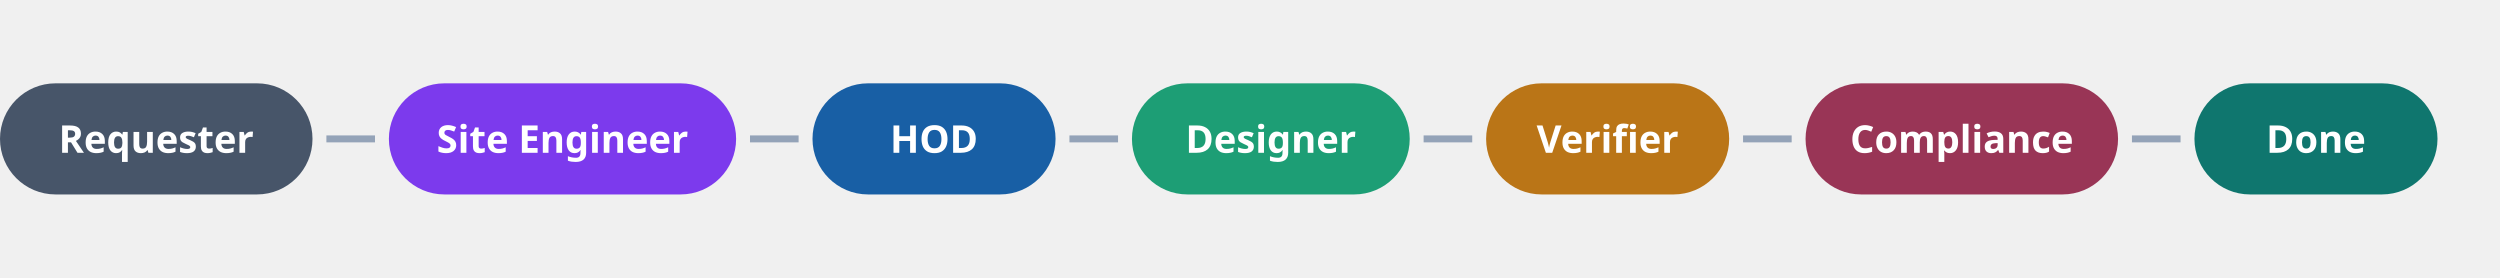
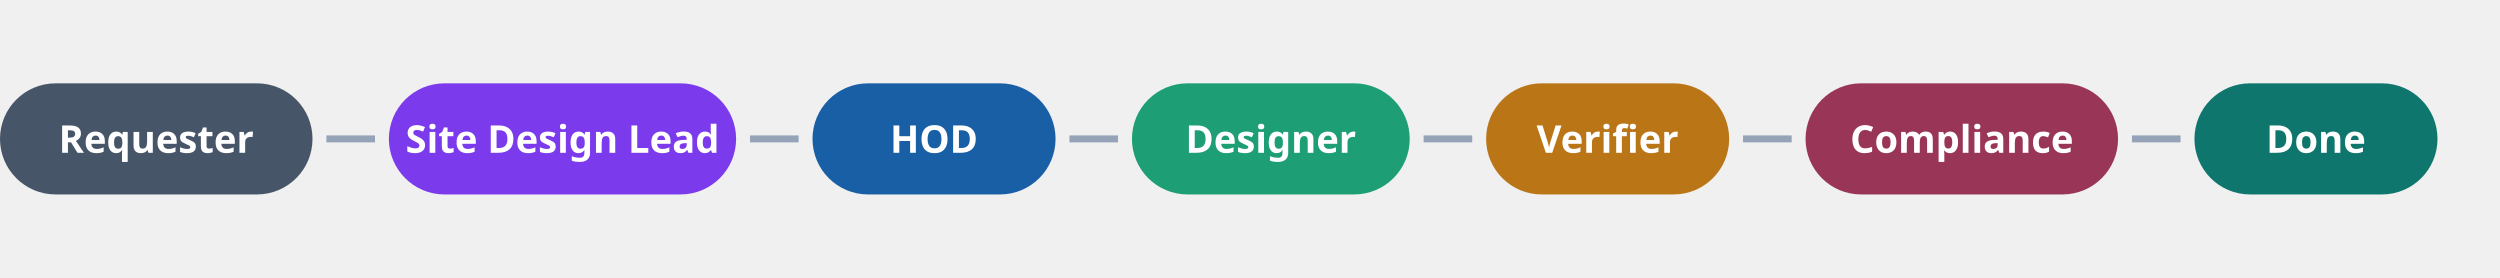
<svg xmlns="http://www.w3.org/2000/svg" viewBox="0 0 720 80" role="img" aria-label="Genesis Design workflow">
  <defs>
    <style>
      .b{font:700 11px Segoe UI,system-ui,sans-serif;fill:#fff}
    </style>
  </defs>
  <rect x="0" y="24" width="90" height="32" rx="16" fill="#475569" />
  <text class="b" x="45" y="44" text-anchor="middle">Requester</text>
  <path d="M94 40h14" stroke="#94A3B8" stroke-width="2" marker-end="url(#a)" />
  <rect x="112" y="24" width="100" height="32" rx="16" fill="#7C3AED" />
-   <text class="b" x="162" y="44" text-anchor="middle">Site Engineer</text>
+   <text class="b" x="162" y="44" text-anchor="middle">Site Design Lead</text>
  <path d="M216 40h14" stroke="#94A3B8" stroke-width="2" />
  <rect x="234" y="24" width="70" height="32" rx="16" fill="#185FA5" />
  <text class="b" x="269" y="44" text-anchor="middle">HOD</text>
  <path d="M308 40h14" stroke="#94A3B8" stroke-width="2" />
  <rect x="326" y="24" width="80" height="32" rx="16" fill="#1D9E75" />
  <text class="b" x="366" y="44" text-anchor="middle">Designer</text>
  <path d="M410 40h14" stroke="#94A3B8" stroke-width="2" />
  <rect x="428" y="24" width="70" height="32" rx="16" fill="#BA7517" />
  <text class="b" x="463" y="44" text-anchor="middle">Verifier</text>
  <path d="M502 40h14" stroke="#94A3B8" stroke-width="2" />
  <rect x="520" y="24" width="90" height="32" rx="16" fill="#993556" />
  <text class="b" x="565" y="44" text-anchor="middle">Compliance</text>
  <path d="M614 40h14" stroke="#94A3B8" stroke-width="2" />
  <rect x="632" y="24" width="70" height="32" rx="16" fill="#0F766E" />
  <text class="b" x="667" y="44" text-anchor="middle">Done</text>
</svg>
